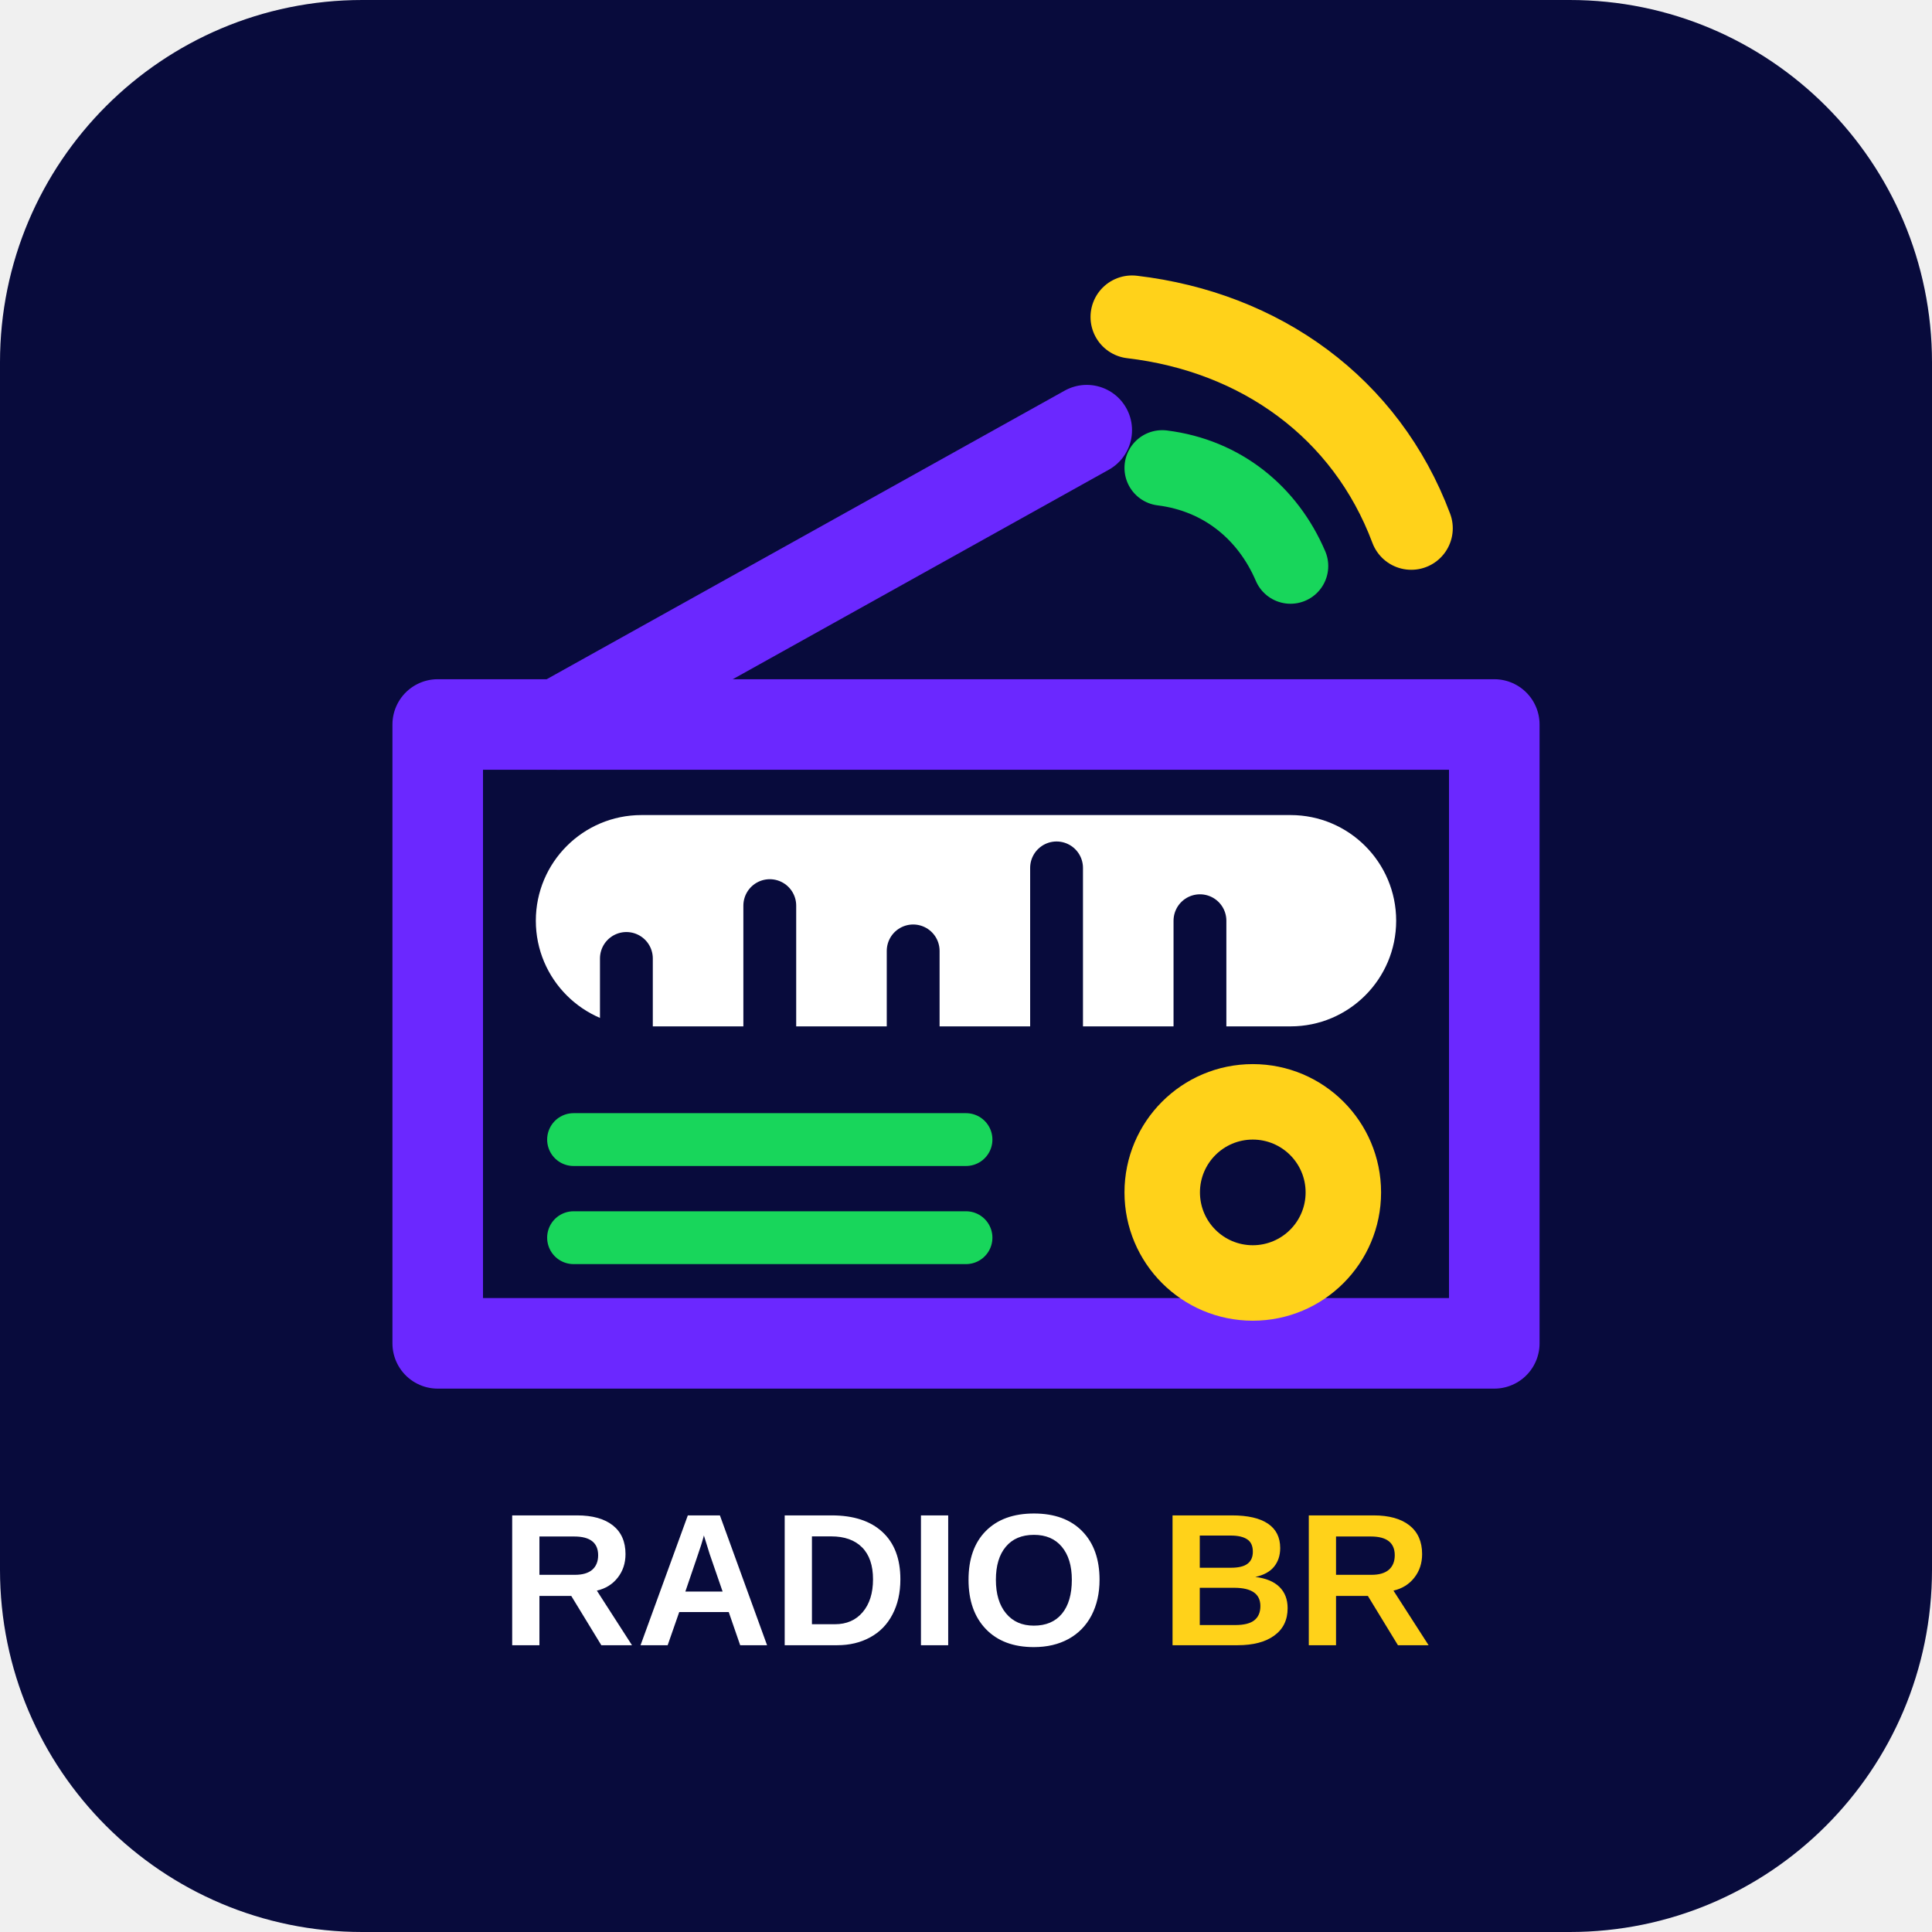
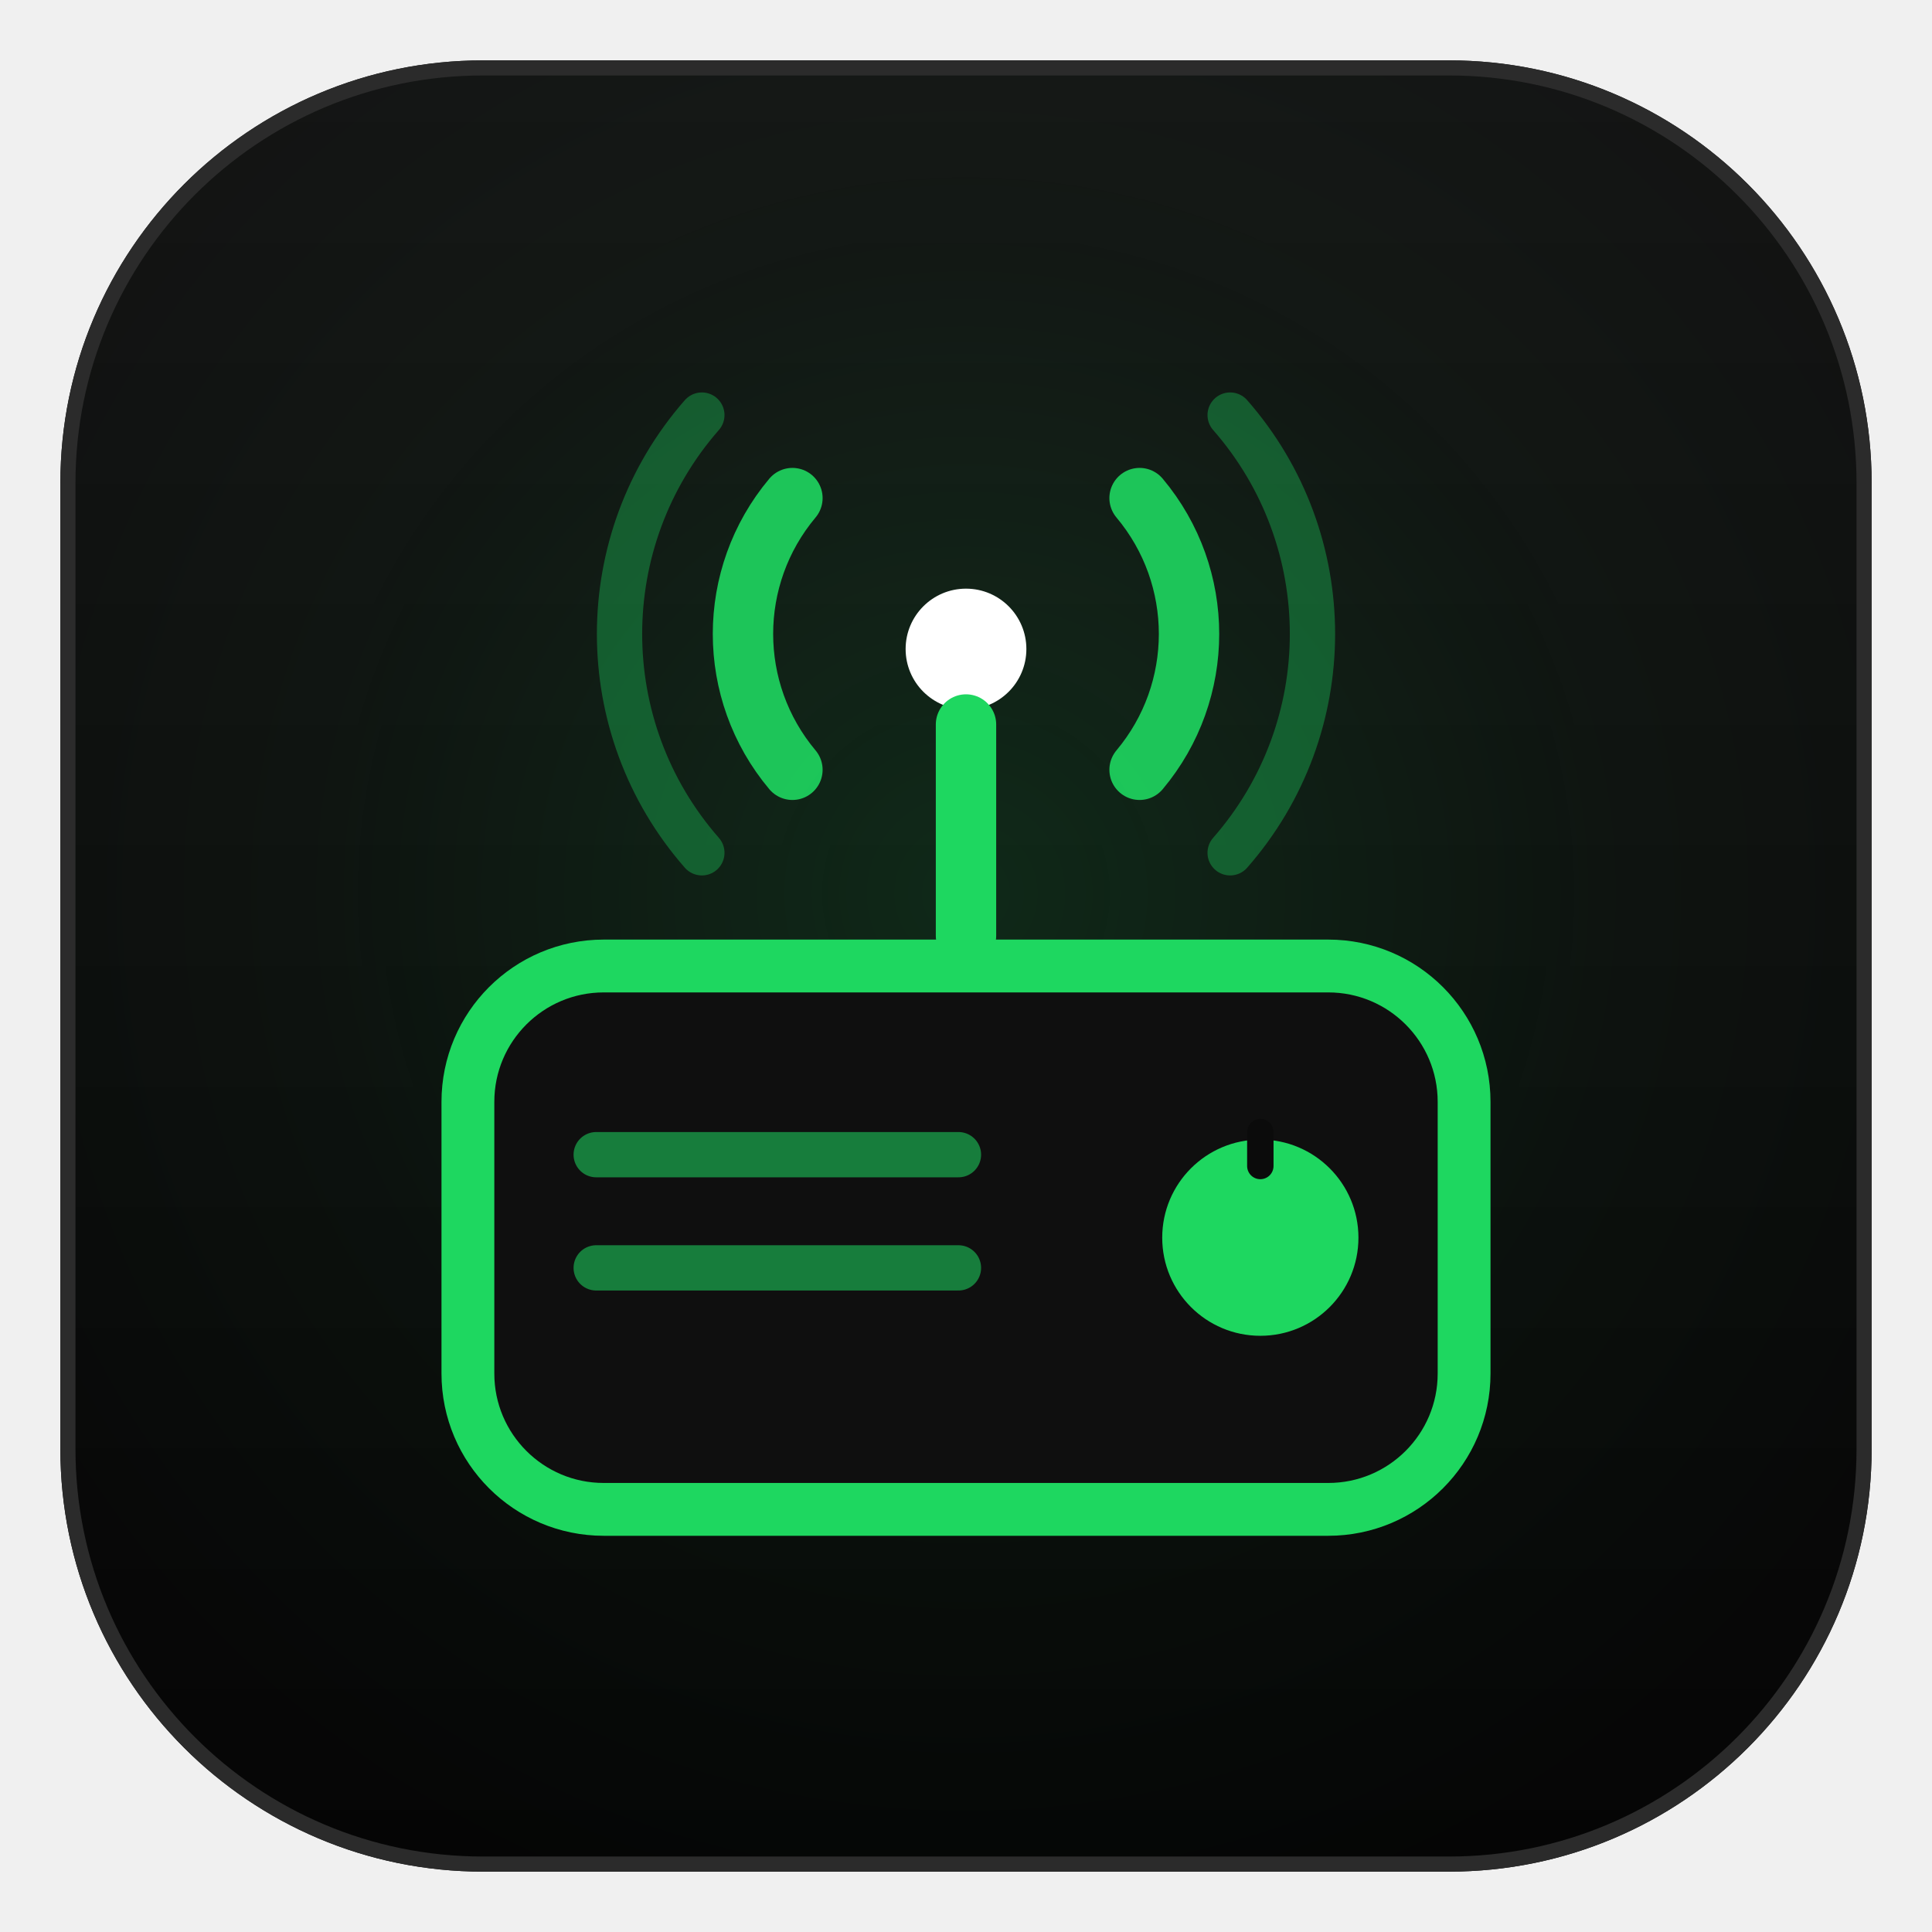
- <svg xmlns="http://www.w3.org/2000/svg" viewBox="0 0 256 256">
-   <rect width="256" height="256" rx="48" fill="#080b3c" />
-   <g fill="none" stroke-linecap="round" stroke-linejoin="round">
-     <path d="M58 96h140v82H58z" stroke="#6b28ff" stroke-width="12" />
-     <path d="m74 96 70-39" stroke="#6b28ff" stroke-width="12" />
-     <path d="M150 42c17 2 31 12 37 28" stroke="#ffd21a" stroke-width="11" />
-     <path d="M154 62c8 1 14 6 17 13" stroke="#18d65b" stroke-width="10" />
+ <svg xmlns="http://www.w3.org/2000/svg" viewBox="0 0 256 256" role="img" aria-label="RADIO BR">
+   <defs>
+     <radialGradient id="glow" cx="50%" cy="46%" r="60%">
+       <stop offset="0%" stop-color="#1ed760" stop-opacity="0.14" />
+       <stop offset="60%" stop-color="#1ed760" stop-opacity="0.03" />
+       <stop offset="100%" stop-color="#1ed760" stop-opacity="0" />
+     </radialGradient>
+     <linearGradient id="surface" x1="0" y1="0" x2="0" y2="1">
+       <stop offset="0%" stop-color="#141414" />
+       <stop offset="100%" stop-color="#050505" />
+     </linearGradient>
+   </defs>
+   <rect x="8" y="8" width="240" height="240" rx="56" fill="url(#surface)" />
+   <rect x="8" y="8" width="240" height="240" rx="56" fill="url(#glow)" />
+   <rect x="9" y="9" width="238" height="238" rx="55" fill="none" stroke="#2b2b2b" stroke-width="2" />
+   <g fill="none" stroke="#1ed760" stroke-linecap="round">
+     <path d="M151 66a28 28 0 0 1 0 36" stroke-width="8" opacity="0.9" />
+     <path d="M163 55a44 44 0 0 1 0 58" stroke-width="6" opacity="0.35" />
+     <path d="M105 66a28 28 0 0 0 0 36" stroke-width="8" opacity="0.9" />
+     <path d="M93 55a44 44 0 0 0 0 58" stroke-width="6" opacity="0.35" />
  </g>
-   <rect x="71" y="108" width="114" height="28" rx="14" fill="#fff" />
-   <path d="M83 136v-9m19 9v-16m19 16v-10m19 10v-21m19 21v-14" stroke="#080b3c" stroke-width="7" stroke-linecap="round" />
-   <path d="M76 151h52M76 164h52" stroke="#18d65b" stroke-width="7" stroke-linecap="round" />
-   <circle cx="166" cy="158" r="17" fill="#ffd21a" />
-   <circle cx="166" cy="158" r="7" fill="#080b3c" />
-   <text x="128" y="218" text-anchor="middle" font-family="Arial, sans-serif" font-weight="700" font-size="25" fill="#fff">RADIO <tspan fill="#ffd21a">BR</tspan>
-   </text>
+   <circle cx="128" cy="86" r="8" fill="#ffffff" />
+   <path d="M128 96v28" stroke="#1ed760" stroke-width="8" stroke-linecap="round" />
+   <rect x="62" y="128" width="132" height="72" rx="18" fill="#0f0f0f" stroke="#1ed760" stroke-width="7" />
+   <path d="M79 153h48M79 168h48" stroke="#1ed760" stroke-width="6" stroke-linecap="round" opacity="0.55" />
+   <circle cx="167" cy="164" r="13" fill="#1ed760" />
+   <path d="M167 154.5v-4.5" stroke="#0b0b0b" stroke-width="3.5" stroke-linecap="round" />
</svg>
